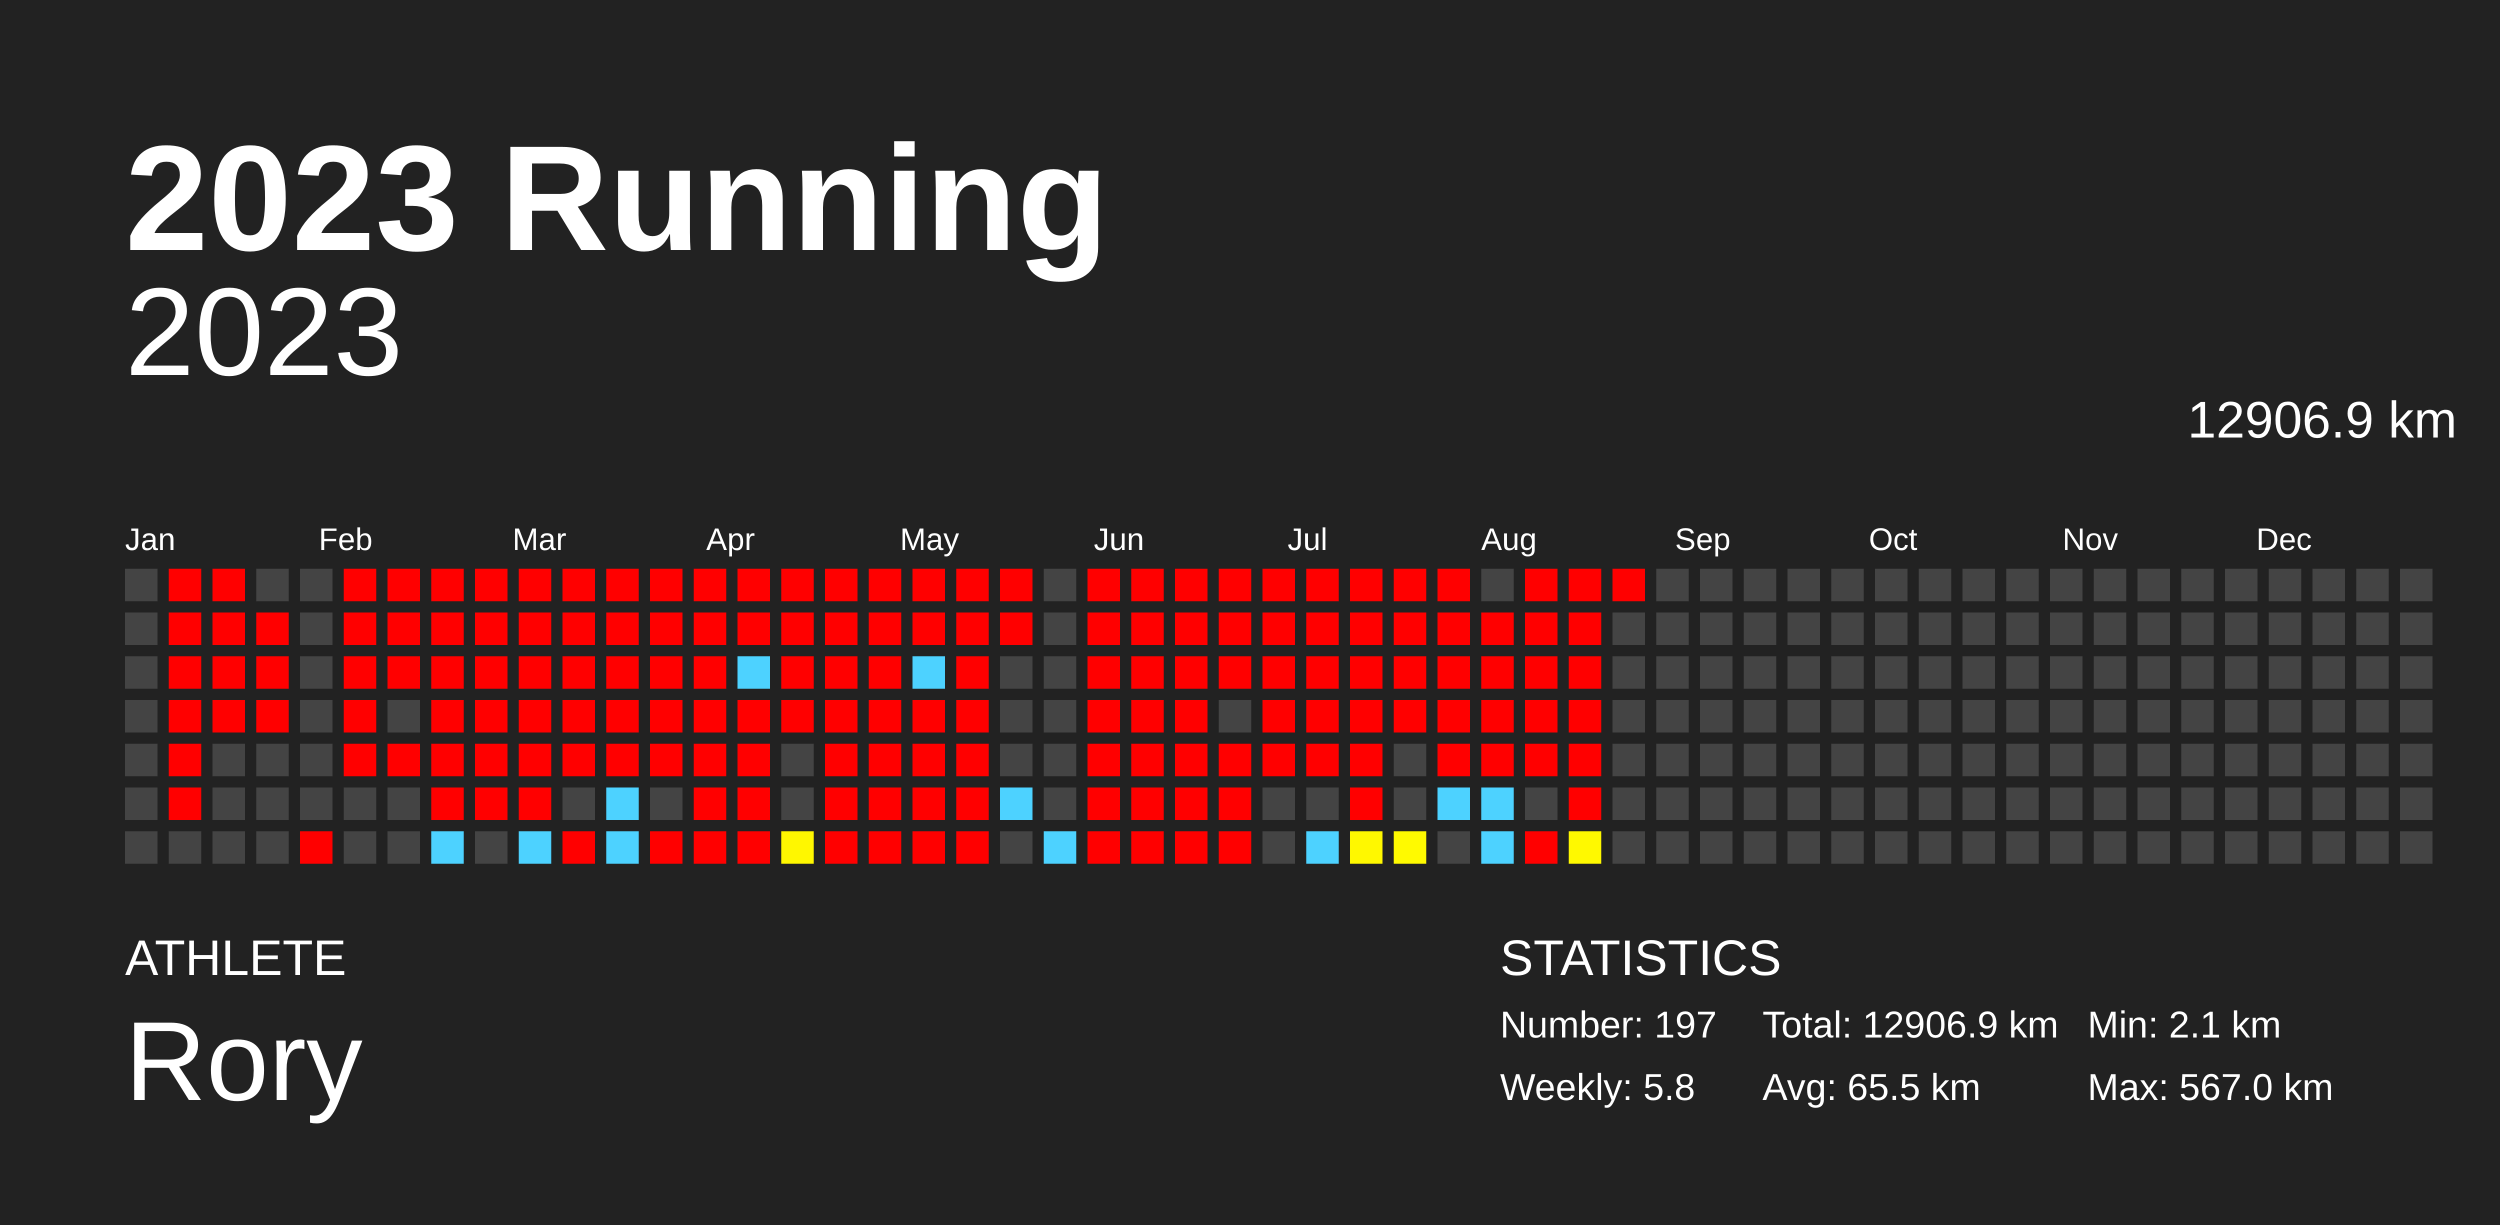
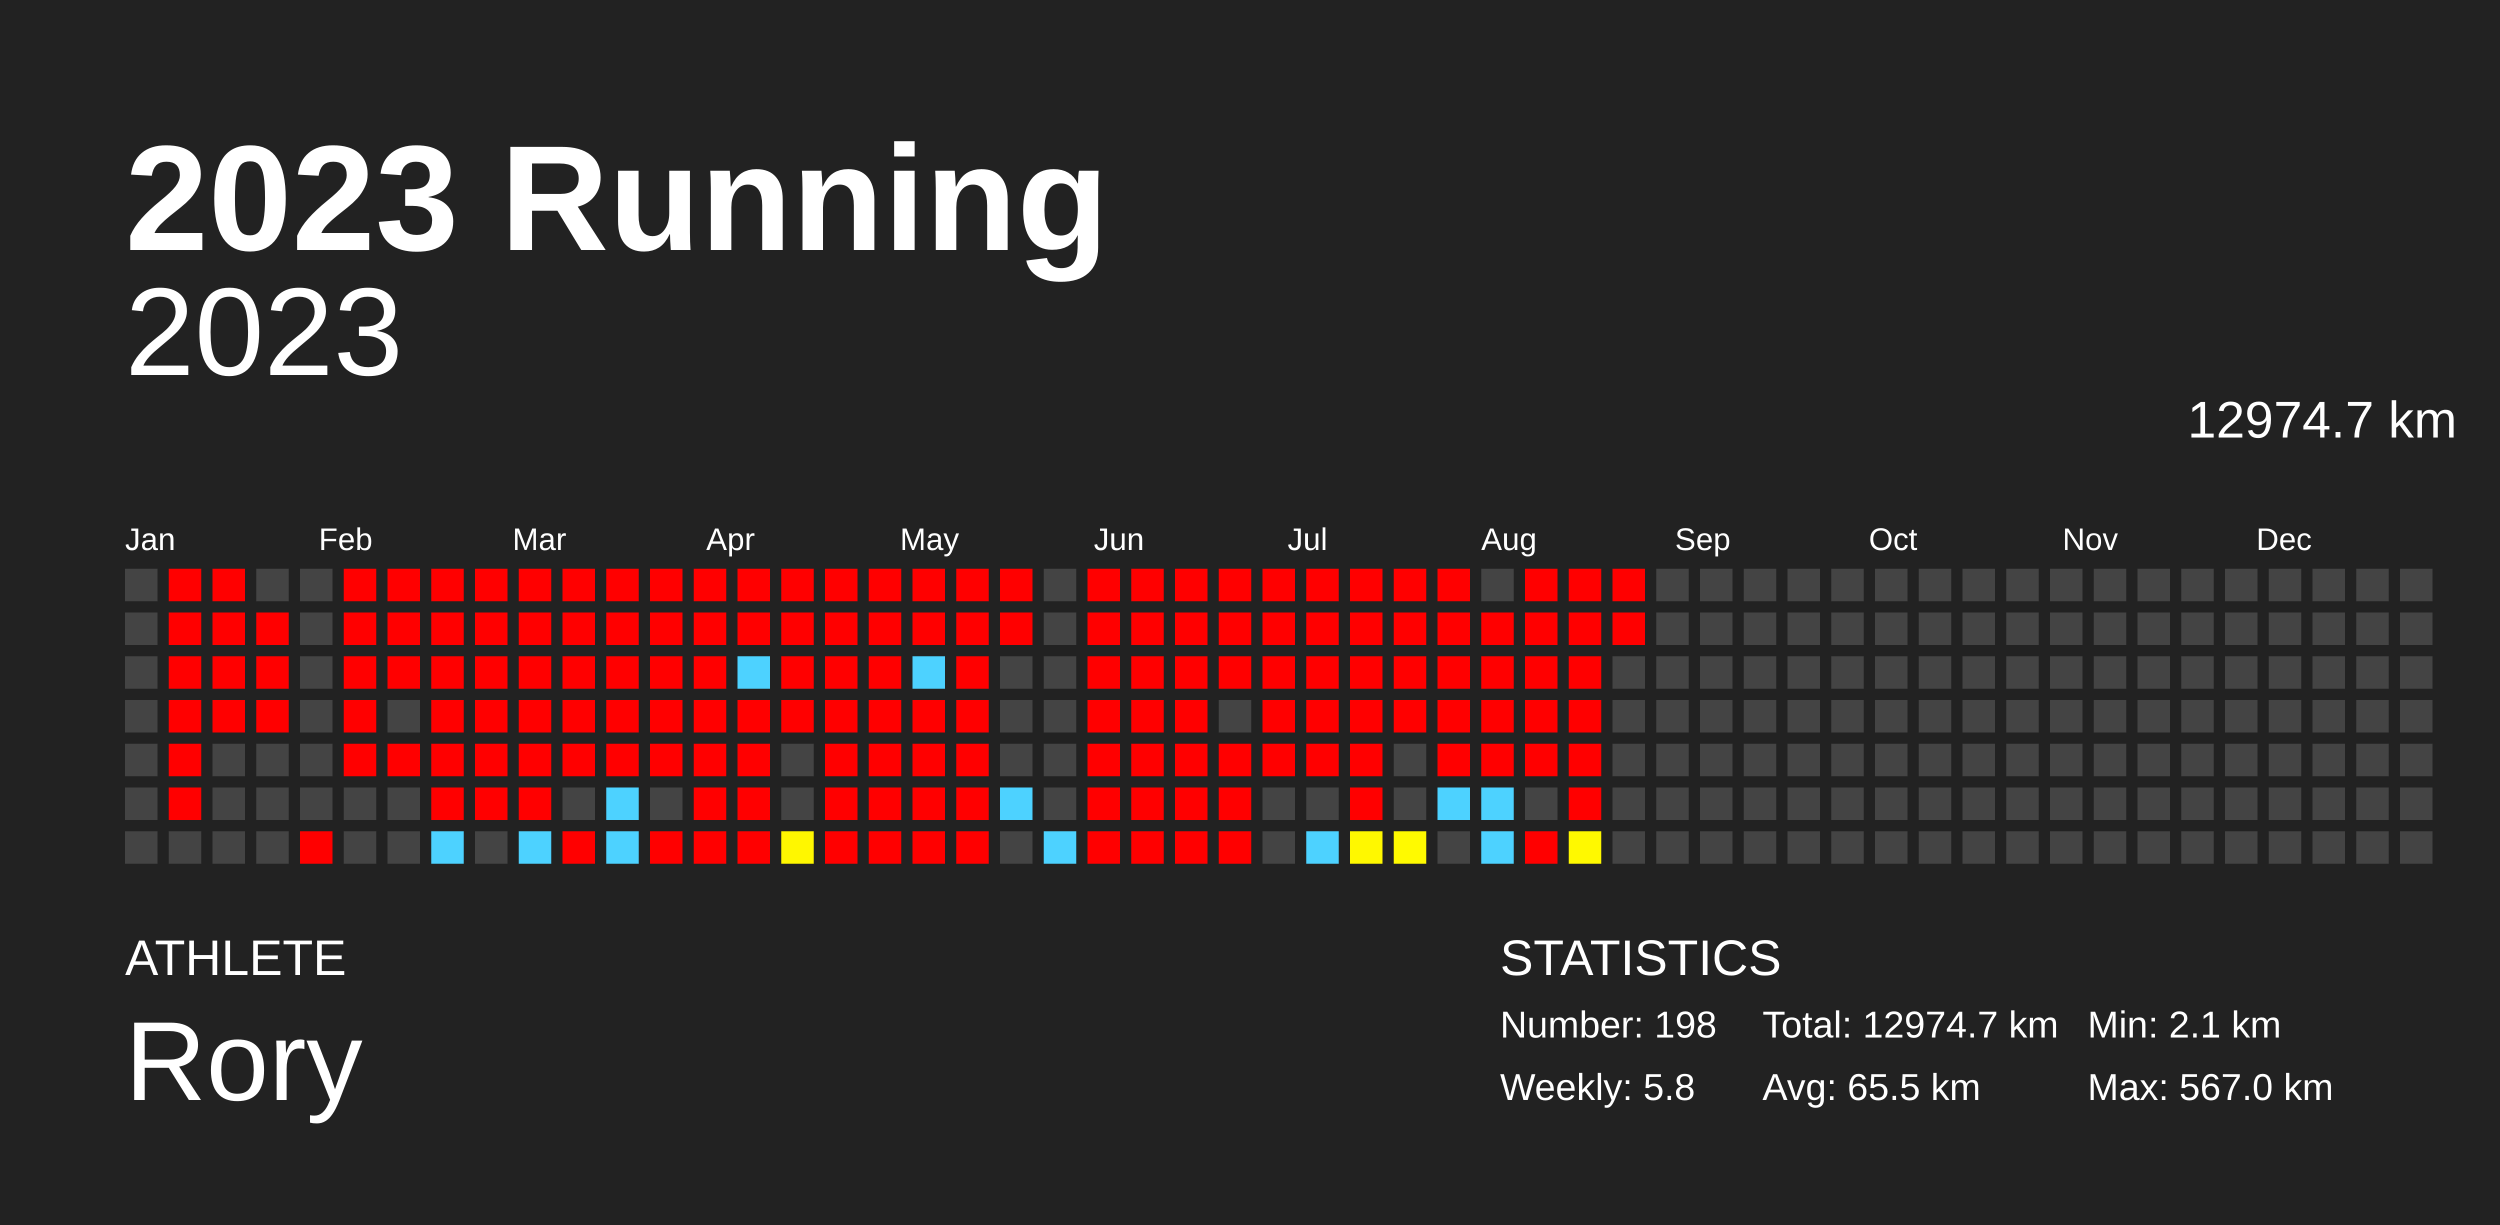
<svg xmlns="http://www.w3.org/2000/svg" baseProfile="full" height="98mm" version="1.1" viewBox="0,0,200,98" width="200mm">
  <defs />
  <rect fill="#222222" height="98" width="200" x="0" y="0" />
  <text fill="#FFFFFF" style="font-size:12px; font-family:Arial; font-weight:bold;" x="10" y="20">2023 Running</text>
  <text fill="#FFFFFF" style="font-size:4px; font-family:Arial" x="10" y="78">ATHLETE</text>
  <text fill="#FFFFFF" style="font-size:9px; font-family:Arial" x="10" y="88">Rory</text>
  <text fill="#FFFFFF" style="font-size:4px; font-family:Arial" x="120" y="78">STATISTICS</text>
-   <text fill="#FFFFFF" style="font-size:3px; font-family:Arial" x="120" y="83">Number: 197</text>
+   <text fill="#FFFFFF" style="font-size:3px; font-family:Arial" x="120" y="83">Number: 198</text>
  <text fill="#FFFFFF" style="font-size:3px; font-family:Arial" x="120" y="88">Weekly: 5.8</text>
-   <text fill="#FFFFFF" style="font-size:3px; font-family:Arial" x="141" y="83">Total: 12906.9 km</text>
+   <text fill="#FFFFFF" style="font-size:3px; font-family:Arial" x="141" y="83">Total: 12974.7 km</text>
  <text fill="#FFFFFF" style="font-size:3px; font-family:Arial" x="141" y="88">Avg: 65.5 km</text>
  <text fill="#FFFFFF" style="font-size:3px; font-family:Arial" x="167" y="83">Min: 2.1 km</text>
  <text fill="#FFFFFF" style="font-size:3px; font-family:Arial" x="167" y="88">Max: 567.0 km</text>
  <text alignment-baseline="hanging" fill="#FFFFFF" style="font-size:10.0px; font-family:Arial;" x="10" y="30">2023</text>
-   <text alignment-baseline="hanging" fill="#FFFFFF" style="font-size:4.125px; font-family:Arial;" x="175" y="35">12906.9 km</text>
+   <text alignment-baseline="hanging" fill="#FFFFFF" style="font-size:4.125px; font-family:Arial;" x="175" y="35">12974.7 km</text>
  <text fill="#FFFFFF" style="font-size:2.5px; font-family:Arial" x="10.0" y="44">Jan</text>
  <text fill="#FFFFFF" style="font-size:2.5px; font-family:Arial" x="25.5" y="44">Feb</text>
  <text fill="#FFFFFF" style="font-size:2.5px; font-family:Arial" x="41.0" y="44">Mar</text>
  <text fill="#FFFFFF" style="font-size:2.5px; font-family:Arial" x="56.5" y="44">Apr</text>
  <text fill="#FFFFFF" style="font-size:2.5px; font-family:Arial" x="72.0" y="44">May</text>
  <text fill="#FFFFFF" style="font-size:2.5px; font-family:Arial" x="87.5" y="44">Jun</text>
  <text fill="#FFFFFF" style="font-size:2.5px; font-family:Arial" x="103.0" y="44">Jul</text>
  <text fill="#FFFFFF" style="font-size:2.5px; font-family:Arial" x="118.5" y="44">Aug</text>
  <text fill="#FFFFFF" style="font-size:2.5px; font-family:Arial" x="134.0" y="44">Sep</text>
  <text fill="#FFFFFF" style="font-size:2.5px; font-family:Arial" x="149.5" y="44">Oct</text>
  <text fill="#FFFFFF" style="font-size:2.5px; font-family:Arial" x="165.0" y="44">Nov</text>
  <text fill="#FFFFFF" style="font-size:2.5px; font-family:Arial" x="180.5" y="44">Dec</text>
  <rect fill="#444444" height="2.6" width="2.6" x="10.0" y="45.5" />
  <rect fill="#444444" height="2.6" width="2.6" x="10.0" y="49.0" />
  <rect fill="#444444" height="2.6" width="2.6" x="10.0" y="52.5" />
  <rect fill="#444444" height="2.6" width="2.6" x="10.0" y="56.0" />
  <rect fill="#444444" height="2.6" width="2.6" x="10.0" y="59.5" />
  <rect fill="#444444" height="2.6" width="2.6" x="10.0" y="63.0" />
  <rect fill="#444444" height="2.6" width="2.6" x="10.0" y="66.5" />
  <rect fill="red" height="2.6" width="2.6" x="13.5" y="45.5" />
  <rect fill="red" height="2.6" width="2.6" x="13.5" y="49.0" />
  <rect fill="red" height="2.6" width="2.6" x="13.5" y="52.5" />
  <rect fill="red" height="2.6" width="2.6" x="13.5" y="56.0" />
  <rect fill="red" height="2.6" width="2.6" x="13.5" y="59.5" />
  <rect fill="red" height="2.6" width="2.6" x="13.5" y="63.0" />
  <rect fill="#444444" height="2.6" width="2.6" x="13.5" y="66.5" />
  <rect fill="red" height="2.6" width="2.6" x="17.0" y="45.5" />
  <rect fill="red" height="2.6" width="2.6" x="17.0" y="49.0" />
  <rect fill="red" height="2.6" width="2.6" x="17.0" y="52.5" />
  <rect fill="red" height="2.6" width="2.6" x="17.0" y="56.0" />
  <rect fill="#444444" height="2.6" width="2.6" x="17.0" y="59.5" />
  <rect fill="#444444" height="2.6" width="2.6" x="17.0" y="63.0" />
  <rect fill="#444444" height="2.6" width="2.6" x="17.0" y="66.5" />
  <rect fill="#444444" height="2.6" width="2.6" x="20.5" y="45.5" />
  <rect fill="red" height="2.6" width="2.6" x="20.5" y="49.0" />
  <rect fill="red" height="2.6" width="2.6" x="20.5" y="52.5" />
  <rect fill="red" height="2.6" width="2.6" x="20.5" y="56.0" />
  <rect fill="#444444" height="2.6" width="2.6" x="20.5" y="59.5" />
  <rect fill="#444444" height="2.6" width="2.6" x="20.5" y="63.0" />
  <rect fill="#444444" height="2.6" width="2.6" x="20.5" y="66.5" />
  <rect fill="#444444" height="2.6" width="2.6" x="24.0" y="45.5" />
  <rect fill="#444444" height="2.6" width="2.6" x="24.0" y="49.0" />
  <rect fill="#444444" height="2.6" width="2.6" x="24.0" y="52.5" />
  <rect fill="#444444" height="2.6" width="2.6" x="24.0" y="56.0" />
  <rect fill="#444444" height="2.6" width="2.6" x="24.0" y="59.5" />
  <rect fill="#444444" height="2.6" width="2.6" x="24.0" y="63.0" />
  <rect fill="red" height="2.6" width="2.6" x="24.0" y="66.5" />
  <rect fill="red" height="2.6" width="2.6" x="27.5" y="45.5" />
  <rect fill="red" height="2.6" width="2.6" x="27.5" y="49.0" />
  <rect fill="red" height="2.6" width="2.6" x="27.5" y="52.5" />
  <rect fill="red" height="2.6" width="2.6" x="27.5" y="56.0" />
  <rect fill="red" height="2.6" width="2.6" x="27.5" y="59.5" />
  <rect fill="#444444" height="2.6" width="2.6" x="27.5" y="63.0" />
  <rect fill="#444444" height="2.6" width="2.6" x="27.5" y="66.5" />
  <rect fill="red" height="2.6" width="2.6" x="31.0" y="45.5" />
  <rect fill="red" height="2.6" width="2.6" x="31.0" y="49.0" />
  <rect fill="red" height="2.6" width="2.6" x="31.0" y="52.5" />
  <rect fill="#444444" height="2.6" width="2.6" x="31.0" y="56.0" />
  <rect fill="red" height="2.6" width="2.6" x="31.0" y="59.5" />
  <rect fill="#444444" height="2.6" width="2.6" x="31.0" y="63.0" />
  <rect fill="#444444" height="2.6" width="2.6" x="31.0" y="66.5" />
  <rect fill="red" height="2.6" width="2.6" x="34.5" y="45.5" />
  <rect fill="red" height="2.6" width="2.6" x="34.5" y="49.0" />
  <rect fill="red" height="2.6" width="2.6" x="34.5" y="52.5" />
  <rect fill="red" height="2.6" width="2.6" x="34.5" y="56.0" />
  <rect fill="red" height="2.6" width="2.6" x="34.5" y="59.5" />
  <rect fill="red" height="2.6" width="2.6" x="34.5" y="63.0" />
  <rect fill="#4dd2ff" height="2.6" width="2.6" x="34.5" y="66.5" />
  <rect fill="red" height="2.6" width="2.6" x="38.0" y="45.5" />
  <rect fill="red" height="2.6" width="2.6" x="38.0" y="49.0" />
  <rect fill="red" height="2.6" width="2.6" x="38.0" y="52.5" />
  <rect fill="red" height="2.6" width="2.6" x="38.0" y="56.0" />
  <rect fill="red" height="2.6" width="2.6" x="38.0" y="59.5" />
  <rect fill="red" height="2.6" width="2.6" x="38.0" y="63.0" />
  <rect fill="#444444" height="2.6" width="2.6" x="38.0" y="66.5" />
  <rect fill="red" height="2.6" width="2.6" x="41.5" y="45.5" />
  <rect fill="red" height="2.6" width="2.6" x="41.5" y="49.0" />
  <rect fill="red" height="2.6" width="2.6" x="41.5" y="52.5" />
  <rect fill="red" height="2.6" width="2.6" x="41.5" y="56.0" />
  <rect fill="red" height="2.6" width="2.6" x="41.5" y="59.5" />
  <rect fill="red" height="2.6" width="2.6" x="41.5" y="63.0" />
  <rect fill="#4dd2ff" height="2.6" width="2.6" x="41.5" y="66.5" />
  <rect fill="red" height="2.6" width="2.6" x="45.0" y="45.5" />
  <rect fill="red" height="2.6" width="2.6" x="45.0" y="49.0" />
  <rect fill="red" height="2.6" width="2.6" x="45.0" y="52.5" />
  <rect fill="red" height="2.6" width="2.6" x="45.0" y="56.0" />
  <rect fill="red" height="2.6" width="2.6" x="45.0" y="59.5" />
  <rect fill="#444444" height="2.6" width="2.6" x="45.0" y="63.0" />
  <rect fill="red" height="2.6" width="2.6" x="45.0" y="66.5" />
  <rect fill="red" height="2.6" width="2.6" x="48.5" y="45.5" />
  <rect fill="red" height="2.6" width="2.6" x="48.5" y="49.0" />
  <rect fill="red" height="2.6" width="2.6" x="48.5" y="52.5" />
  <rect fill="red" height="2.6" width="2.6" x="48.5" y="56.0" />
  <rect fill="red" height="2.6" width="2.6" x="48.5" y="59.5" />
  <rect fill="#4dd2ff" height="2.6" width="2.6" x="48.5" y="63.0" />
  <rect fill="#4dd2ff" height="2.6" width="2.6" x="48.5" y="66.5" />
  <rect fill="red" height="2.6" width="2.6" x="52.0" y="45.5" />
  <rect fill="red" height="2.6" width="2.6" x="52.0" y="49.0" />
  <rect fill="red" height="2.6" width="2.6" x="52.0" y="52.5" />
  <rect fill="red" height="2.6" width="2.6" x="52.0" y="56.0" />
  <rect fill="red" height="2.6" width="2.6" x="52.0" y="59.5" />
  <rect fill="#444444" height="2.6" width="2.6" x="52.0" y="63.0" />
  <rect fill="red" height="2.6" width="2.6" x="52.0" y="66.5" />
  <rect fill="red" height="2.6" width="2.6" x="55.5" y="45.5" />
  <rect fill="red" height="2.6" width="2.6" x="55.5" y="49.0" />
  <rect fill="red" height="2.6" width="2.6" x="55.5" y="52.5" />
  <rect fill="red" height="2.6" width="2.6" x="55.5" y="56.0" />
  <rect fill="red" height="2.6" width="2.6" x="55.5" y="59.5" />
  <rect fill="red" height="2.6" width="2.6" x="55.5" y="63.0" />
  <rect fill="red" height="2.6" width="2.6" x="55.5" y="66.5" />
  <rect fill="red" height="2.6" width="2.6" x="59.0" y="45.5" />
  <rect fill="red" height="2.6" width="2.6" x="59.0" y="49.0" />
  <rect fill="#4dd2ff" height="2.6" width="2.6" x="59.0" y="52.5" />
  <rect fill="red" height="2.6" width="2.6" x="59.0" y="56.0" />
  <rect fill="red" height="2.6" width="2.6" x="59.0" y="59.5" />
  <rect fill="red" height="2.6" width="2.6" x="59.0" y="63.0" />
  <rect fill="red" height="2.6" width="2.6" x="59.0" y="66.5" />
  <rect fill="red" height="2.6" width="2.6" x="62.5" y="45.5" />
  <rect fill="red" height="2.6" width="2.6" x="62.5" y="49.0" />
  <rect fill="red" height="2.6" width="2.6" x="62.5" y="52.5" />
  <rect fill="red" height="2.6" width="2.6" x="62.5" y="56.0" />
  <rect fill="#444444" height="2.6" width="2.6" x="62.5" y="59.5" />
  <rect fill="#444444" height="2.6" width="2.6" x="62.5" y="63.0" />
  <rect fill="#fff700" height="2.6" width="2.6" x="62.5" y="66.5" />
  <rect fill="red" height="2.6" width="2.6" x="66.0" y="45.5" />
  <rect fill="red" height="2.6" width="2.6" x="66.0" y="49.0" />
  <rect fill="red" height="2.6" width="2.6" x="66.0" y="52.5" />
  <rect fill="red" height="2.6" width="2.6" x="66.0" y="56.0" />
  <rect fill="red" height="2.6" width="2.6" x="66.0" y="59.5" />
  <rect fill="red" height="2.6" width="2.6" x="66.0" y="63.0" />
  <rect fill="red" height="2.6" width="2.6" x="66.0" y="66.5" />
  <rect fill="red" height="2.6" width="2.6" x="69.5" y="45.5" />
  <rect fill="red" height="2.6" width="2.6" x="69.5" y="49.0" />
  <rect fill="red" height="2.6" width="2.6" x="69.5" y="52.5" />
  <rect fill="red" height="2.6" width="2.6" x="69.5" y="56.0" />
  <rect fill="red" height="2.6" width="2.6" x="69.5" y="59.5" />
  <rect fill="red" height="2.6" width="2.6" x="69.5" y="63.0" />
  <rect fill="red" height="2.6" width="2.6" x="69.5" y="66.5" />
  <rect fill="red" height="2.6" width="2.6" x="73.0" y="45.5" />
  <rect fill="red" height="2.6" width="2.6" x="73.0" y="49.0" />
  <rect fill="#4dd2ff" height="2.6" width="2.6" x="73.0" y="52.5" />
  <rect fill="red" height="2.6" width="2.6" x="73.0" y="56.0" />
  <rect fill="red" height="2.6" width="2.6" x="73.0" y="59.5" />
  <rect fill="red" height="2.6" width="2.6" x="73.0" y="63.0" />
  <rect fill="red" height="2.6" width="2.6" x="73.0" y="66.5" />
  <rect fill="red" height="2.6" width="2.6" x="76.5" y="45.5" />
  <rect fill="red" height="2.6" width="2.6" x="76.5" y="49.0" />
  <rect fill="red" height="2.6" width="2.6" x="76.5" y="52.5" />
  <rect fill="red" height="2.6" width="2.6" x="76.5" y="56.0" />
  <rect fill="red" height="2.6" width="2.6" x="76.5" y="59.5" />
  <rect fill="red" height="2.6" width="2.6" x="76.5" y="63.0" />
  <rect fill="red" height="2.6" width="2.6" x="76.5" y="66.5" />
  <rect fill="red" height="2.6" width="2.6" x="80.0" y="45.5" />
  <rect fill="red" height="2.6" width="2.6" x="80.0" y="49.0" />
  <rect fill="#444444" height="2.6" width="2.6" x="80.0" y="52.5" />
  <rect fill="#444444" height="2.6" width="2.6" x="80.0" y="56.0" />
  <rect fill="#444444" height="2.6" width="2.6" x="80.0" y="59.5" />
  <rect fill="#4dd2ff" height="2.6" width="2.6" x="80.0" y="63.0" />
  <rect fill="#444444" height="2.6" width="2.6" x="80.0" y="66.5" />
  <rect fill="#444444" height="2.6" width="2.6" x="83.5" y="45.5" />
  <rect fill="#444444" height="2.6" width="2.6" x="83.5" y="49.0" />
  <rect fill="#444444" height="2.6" width="2.6" x="83.5" y="52.5" />
  <rect fill="#444444" height="2.6" width="2.6" x="83.5" y="56.0" />
  <rect fill="#444444" height="2.6" width="2.6" x="83.5" y="59.5" />
  <rect fill="#444444" height="2.6" width="2.6" x="83.5" y="63.0" />
  <rect fill="#4dd2ff" height="2.6" width="2.6" x="83.5" y="66.5" />
  <rect fill="red" height="2.6" width="2.6" x="87.0" y="45.5" />
  <rect fill="red" height="2.6" width="2.6" x="87.0" y="49.0" />
  <rect fill="red" height="2.6" width="2.6" x="87.0" y="52.5" />
  <rect fill="red" height="2.6" width="2.6" x="87.0" y="56.0" />
  <rect fill="red" height="2.6" width="2.6" x="87.0" y="59.5" />
  <rect fill="red" height="2.6" width="2.6" x="87.0" y="63.0" />
  <rect fill="red" height="2.6" width="2.6" x="87.0" y="66.5" />
  <rect fill="red" height="2.6" width="2.6" x="90.5" y="45.5" />
  <rect fill="red" height="2.6" width="2.6" x="90.5" y="49.0" />
  <rect fill="red" height="2.6" width="2.6" x="90.5" y="52.5" />
  <rect fill="red" height="2.6" width="2.6" x="90.5" y="56.0" />
  <rect fill="red" height="2.6" width="2.6" x="90.5" y="59.5" />
  <rect fill="red" height="2.6" width="2.6" x="90.5" y="63.0" />
  <rect fill="red" height="2.6" width="2.6" x="90.5" y="66.5" />
  <rect fill="red" height="2.6" width="2.6" x="94.0" y="45.5" />
  <rect fill="red" height="2.6" width="2.6" x="94.0" y="49.0" />
  <rect fill="red" height="2.6" width="2.6" x="94.0" y="52.5" />
  <rect fill="red" height="2.6" width="2.6" x="94.0" y="56.0" />
  <rect fill="red" height="2.6" width="2.6" x="94.0" y="59.5" />
  <rect fill="red" height="2.6" width="2.6" x="94.0" y="63.0" />
  <rect fill="red" height="2.6" width="2.6" x="94.0" y="66.5" />
  <rect fill="red" height="2.6" width="2.6" x="97.5" y="45.5" />
  <rect fill="red" height="2.6" width="2.6" x="97.5" y="49.0" />
  <rect fill="red" height="2.6" width="2.6" x="97.5" y="52.5" />
  <rect fill="#444444" height="2.6" width="2.6" x="97.5" y="56.0" />
  <rect fill="red" height="2.6" width="2.6" x="97.5" y="59.5" />
  <rect fill="red" height="2.6" width="2.6" x="97.5" y="63.0" />
  <rect fill="red" height="2.6" width="2.6" x="97.5" y="66.5" />
  <rect fill="red" height="2.6" width="2.6" x="101.0" y="45.5" />
  <rect fill="red" height="2.6" width="2.6" x="101.0" y="49.0" />
  <rect fill="red" height="2.6" width="2.6" x="101.0" y="52.5" />
  <rect fill="red" height="2.6" width="2.6" x="101.0" y="56.0" />
  <rect fill="red" height="2.6" width="2.6" x="101.0" y="59.5" />
  <rect fill="#444444" height="2.6" width="2.6" x="101.0" y="63.0" />
  <rect fill="#444444" height="2.6" width="2.6" x="101.0" y="66.5" />
  <rect fill="red" height="2.6" width="2.6" x="104.5" y="45.5" />
  <rect fill="red" height="2.6" width="2.6" x="104.5" y="49.0" />
  <rect fill="red" height="2.6" width="2.6" x="104.5" y="52.5" />
  <rect fill="red" height="2.6" width="2.6" x="104.5" y="56.0" />
  <rect fill="red" height="2.6" width="2.6" x="104.5" y="59.5" />
  <rect fill="#444444" height="2.6" width="2.6" x="104.5" y="63.0" />
  <rect fill="#4dd2ff" height="2.6" width="2.6" x="104.5" y="66.5" />
  <rect fill="red" height="2.6" width="2.6" x="108.0" y="45.5" />
  <rect fill="red" height="2.6" width="2.6" x="108.0" y="49.0" />
  <rect fill="red" height="2.6" width="2.6" x="108.0" y="52.5" />
  <rect fill="red" height="2.6" width="2.6" x="108.0" y="56.0" />
  <rect fill="red" height="2.6" width="2.6" x="108.0" y="59.5" />
  <rect fill="red" height="2.6" width="2.6" x="108.0" y="63.0" />
  <rect fill="#fff800" height="2.6" width="2.6" x="108.0" y="66.5" />
  <rect fill="red" height="2.6" width="2.6" x="111.5" y="45.5" />
  <rect fill="red" height="2.6" width="2.6" x="111.5" y="49.0" />
  <rect fill="red" height="2.6" width="2.6" x="111.5" y="52.5" />
  <rect fill="red" height="2.6" width="2.6" x="111.5" y="56.0" />
  <rect fill="#444444" height="2.6" width="2.6" x="111.5" y="59.5" />
  <rect fill="#444444" height="2.6" width="2.6" x="111.5" y="63.0" />
  <rect fill="#fffa00" height="2.6" width="2.6" x="111.5" y="66.5" />
  <rect fill="red" height="2.6" width="2.6" x="115.0" y="45.5" />
  <rect fill="red" height="2.6" width="2.6" x="115.0" y="49.0" />
  <rect fill="red" height="2.6" width="2.6" x="115.0" y="52.5" />
  <rect fill="red" height="2.6" width="2.6" x="115.0" y="56.0" />
  <rect fill="red" height="2.6" width="2.6" x="115.0" y="59.5" />
  <rect fill="#4dd2ff" height="2.6" width="2.6" x="115.0" y="63.0" />
  <rect fill="#444444" height="2.6" width="2.6" x="115.0" y="66.5" />
  <rect fill="#444444" height="2.6" width="2.6" x="118.5" y="45.5" />
  <rect fill="red" height="2.6" width="2.6" x="118.5" y="49.0" />
  <rect fill="red" height="2.6" width="2.6" x="118.5" y="52.5" />
  <rect fill="red" height="2.6" width="2.6" x="118.5" y="56.0" />
  <rect fill="red" height="2.6" width="2.6" x="118.5" y="59.5" />
  <rect fill="#4dd2ff" height="2.6" width="2.6" x="118.5" y="63.0" />
  <rect fill="#4dd2ff" height="2.6" width="2.6" x="118.5" y="66.5" />
  <rect fill="red" height="2.6" width="2.6" x="122.0" y="45.5" />
  <rect fill="red" height="2.6" width="2.6" x="122.0" y="49.0" />
  <rect fill="red" height="2.6" width="2.6" x="122.0" y="52.5" />
  <rect fill="red" height="2.6" width="2.6" x="122.0" y="56.0" />
  <rect fill="red" height="2.6" width="2.6" x="122.0" y="59.5" />
  <rect fill="#444444" height="2.6" width="2.6" x="122.0" y="63.0" />
  <rect fill="red" height="2.6" width="2.6" x="122.0" y="66.5" />
  <rect fill="red" height="2.6" width="2.6" x="125.5" y="45.5" />
  <rect fill="red" height="2.6" width="2.6" x="125.5" y="49.0" />
  <rect fill="red" height="2.6" width="2.6" x="125.5" y="52.5" />
  <rect fill="red" height="2.6" width="2.6" x="125.5" y="56.0" />
  <rect fill="red" height="2.6" width="2.6" x="125.5" y="59.5" />
  <rect fill="red" height="2.6" width="2.6" x="125.5" y="63.0" />
  <rect fill="#fff900" height="2.6" width="2.6" x="125.5" y="66.5" />
  <rect fill="red" height="2.6" width="2.6" x="129.0" y="45.5" />
-   <rect fill="#444444" height="2.6" width="2.6" x="129.0" y="49.0" />
+   <rect fill="red" height="2.6" width="2.6" x="129.0" y="49.0" />
  <rect fill="#444444" height="2.6" width="2.6" x="129.0" y="52.5" />
  <rect fill="#444444" height="2.6" width="2.6" x="129.0" y="56.0" />
  <rect fill="#444444" height="2.6" width="2.6" x="129.0" y="59.5" />
  <rect fill="#444444" height="2.6" width="2.6" x="129.0" y="63.0" />
  <rect fill="#444444" height="2.6" width="2.6" x="129.0" y="66.5" />
  <rect fill="#444444" height="2.6" width="2.6" x="132.5" y="45.5" />
  <rect fill="#444444" height="2.6" width="2.6" x="132.5" y="49.0" />
  <rect fill="#444444" height="2.6" width="2.6" x="132.5" y="52.5" />
  <rect fill="#444444" height="2.6" width="2.6" x="132.5" y="56.0" />
  <rect fill="#444444" height="2.6" width="2.6" x="132.5" y="59.5" />
  <rect fill="#444444" height="2.6" width="2.6" x="132.5" y="63.0" />
  <rect fill="#444444" height="2.6" width="2.6" x="132.5" y="66.5" />
  <rect fill="#444444" height="2.6" width="2.6" x="136.0" y="45.5" />
  <rect fill="#444444" height="2.6" width="2.6" x="136.0" y="49.0" />
  <rect fill="#444444" height="2.6" width="2.6" x="136.0" y="52.5" />
  <rect fill="#444444" height="2.6" width="2.6" x="136.0" y="56.0" />
  <rect fill="#444444" height="2.6" width="2.6" x="136.0" y="59.5" />
  <rect fill="#444444" height="2.6" width="2.6" x="136.0" y="63.0" />
  <rect fill="#444444" height="2.6" width="2.6" x="136.0" y="66.5" />
  <rect fill="#444444" height="2.6" width="2.6" x="139.5" y="45.5" />
  <rect fill="#444444" height="2.6" width="2.6" x="139.5" y="49.0" />
  <rect fill="#444444" height="2.6" width="2.6" x="139.5" y="52.5" />
  <rect fill="#444444" height="2.6" width="2.6" x="139.5" y="56.0" />
  <rect fill="#444444" height="2.6" width="2.6" x="139.5" y="59.5" />
  <rect fill="#444444" height="2.6" width="2.6" x="139.5" y="63.0" />
  <rect fill="#444444" height="2.6" width="2.6" x="139.5" y="66.5" />
  <rect fill="#444444" height="2.6" width="2.6" x="143.0" y="45.5" />
  <rect fill="#444444" height="2.6" width="2.6" x="143.0" y="49.0" />
  <rect fill="#444444" height="2.6" width="2.6" x="143.0" y="52.5" />
  <rect fill="#444444" height="2.6" width="2.6" x="143.0" y="56.0" />
  <rect fill="#444444" height="2.6" width="2.6" x="143.0" y="59.5" />
  <rect fill="#444444" height="2.6" width="2.6" x="143.0" y="63.0" />
  <rect fill="#444444" height="2.6" width="2.6" x="143.0" y="66.5" />
  <rect fill="#444444" height="2.6" width="2.6" x="146.5" y="45.5" />
  <rect fill="#444444" height="2.6" width="2.6" x="146.5" y="49.0" />
  <rect fill="#444444" height="2.6" width="2.6" x="146.5" y="52.5" />
  <rect fill="#444444" height="2.6" width="2.6" x="146.5" y="56.0" />
  <rect fill="#444444" height="2.6" width="2.6" x="146.5" y="59.5" />
  <rect fill="#444444" height="2.6" width="2.6" x="146.5" y="63.0" />
  <rect fill="#444444" height="2.6" width="2.6" x="146.5" y="66.5" />
  <rect fill="#444444" height="2.6" width="2.6" x="150.0" y="45.5" />
  <rect fill="#444444" height="2.6" width="2.6" x="150.0" y="49.0" />
  <rect fill="#444444" height="2.6" width="2.6" x="150.0" y="52.5" />
  <rect fill="#444444" height="2.6" width="2.6" x="150.0" y="56.0" />
  <rect fill="#444444" height="2.6" width="2.6" x="150.0" y="59.5" />
  <rect fill="#444444" height="2.6" width="2.6" x="150.0" y="63.0" />
  <rect fill="#444444" height="2.6" width="2.6" x="150.0" y="66.5" />
  <rect fill="#444444" height="2.6" width="2.6" x="153.5" y="45.5" />
  <rect fill="#444444" height="2.6" width="2.6" x="153.5" y="49.0" />
  <rect fill="#444444" height="2.6" width="2.6" x="153.5" y="52.5" />
  <rect fill="#444444" height="2.6" width="2.6" x="153.5" y="56.0" />
  <rect fill="#444444" height="2.6" width="2.6" x="153.5" y="59.5" />
  <rect fill="#444444" height="2.6" width="2.6" x="153.5" y="63.0" />
  <rect fill="#444444" height="2.6" width="2.6" x="153.5" y="66.5" />
  <rect fill="#444444" height="2.6" width="2.6" x="157.0" y="45.5" />
  <rect fill="#444444" height="2.6" width="2.6" x="157.0" y="49.0" />
  <rect fill="#444444" height="2.6" width="2.6" x="157.0" y="52.5" />
  <rect fill="#444444" height="2.6" width="2.6" x="157.0" y="56.0" />
  <rect fill="#444444" height="2.6" width="2.6" x="157.0" y="59.5" />
  <rect fill="#444444" height="2.6" width="2.6" x="157.0" y="63.0" />
  <rect fill="#444444" height="2.6" width="2.6" x="157.0" y="66.5" />
  <rect fill="#444444" height="2.6" width="2.6" x="160.5" y="45.5" />
  <rect fill="#444444" height="2.6" width="2.6" x="160.5" y="49.0" />
  <rect fill="#444444" height="2.6" width="2.6" x="160.5" y="52.5" />
  <rect fill="#444444" height="2.6" width="2.6" x="160.5" y="56.0" />
  <rect fill="#444444" height="2.6" width="2.6" x="160.5" y="59.5" />
  <rect fill="#444444" height="2.6" width="2.6" x="160.5" y="63.0" />
  <rect fill="#444444" height="2.6" width="2.6" x="160.5" y="66.5" />
  <rect fill="#444444" height="2.6" width="2.6" x="164.0" y="45.5" />
  <rect fill="#444444" height="2.6" width="2.6" x="164.0" y="49.0" />
  <rect fill="#444444" height="2.6" width="2.6" x="164.0" y="52.5" />
  <rect fill="#444444" height="2.6" width="2.6" x="164.0" y="56.0" />
  <rect fill="#444444" height="2.6" width="2.6" x="164.0" y="59.5" />
  <rect fill="#444444" height="2.6" width="2.6" x="164.0" y="63.0" />
  <rect fill="#444444" height="2.6" width="2.6" x="164.0" y="66.5" />
  <rect fill="#444444" height="2.6" width="2.6" x="167.5" y="45.5" />
  <rect fill="#444444" height="2.6" width="2.6" x="167.5" y="49.0" />
  <rect fill="#444444" height="2.6" width="2.6" x="167.5" y="52.5" />
  <rect fill="#444444" height="2.6" width="2.6" x="167.5" y="56.0" />
  <rect fill="#444444" height="2.6" width="2.6" x="167.5" y="59.5" />
  <rect fill="#444444" height="2.6" width="2.6" x="167.5" y="63.0" />
  <rect fill="#444444" height="2.6" width="2.6" x="167.5" y="66.5" />
  <rect fill="#444444" height="2.6" width="2.6" x="171.0" y="45.5" />
  <rect fill="#444444" height="2.6" width="2.6" x="171.0" y="49.0" />
  <rect fill="#444444" height="2.6" width="2.6" x="171.0" y="52.5" />
  <rect fill="#444444" height="2.6" width="2.6" x="171.0" y="56.0" />
  <rect fill="#444444" height="2.6" width="2.6" x="171.0" y="59.5" />
  <rect fill="#444444" height="2.6" width="2.6" x="171.0" y="63.0" />
  <rect fill="#444444" height="2.6" width="2.6" x="171.0" y="66.5" />
  <rect fill="#444444" height="2.6" width="2.6" x="174.5" y="45.5" />
  <rect fill="#444444" height="2.6" width="2.6" x="174.5" y="49.0" />
  <rect fill="#444444" height="2.6" width="2.6" x="174.5" y="52.5" />
  <rect fill="#444444" height="2.6" width="2.6" x="174.5" y="56.0" />
  <rect fill="#444444" height="2.6" width="2.6" x="174.5" y="59.5" />
  <rect fill="#444444" height="2.6" width="2.6" x="174.5" y="63.0" />
  <rect fill="#444444" height="2.6" width="2.6" x="174.5" y="66.5" />
  <rect fill="#444444" height="2.6" width="2.6" x="178.0" y="45.5" />
  <rect fill="#444444" height="2.6" width="2.6" x="178.0" y="49.0" />
  <rect fill="#444444" height="2.6" width="2.6" x="178.0" y="52.5" />
  <rect fill="#444444" height="2.6" width="2.6" x="178.0" y="56.0" />
  <rect fill="#444444" height="2.6" width="2.6" x="178.0" y="59.5" />
  <rect fill="#444444" height="2.6" width="2.6" x="178.0" y="63.0" />
  <rect fill="#444444" height="2.6" width="2.6" x="178.0" y="66.5" />
  <rect fill="#444444" height="2.6" width="2.6" x="181.5" y="45.5" />
  <rect fill="#444444" height="2.6" width="2.6" x="181.5" y="49.0" />
  <rect fill="#444444" height="2.6" width="2.6" x="181.5" y="52.5" />
  <rect fill="#444444" height="2.6" width="2.6" x="181.5" y="56.0" />
  <rect fill="#444444" height="2.6" width="2.6" x="181.5" y="59.5" />
  <rect fill="#444444" height="2.6" width="2.6" x="181.5" y="63.0" />
  <rect fill="#444444" height="2.6" width="2.6" x="181.5" y="66.5" />
  <rect fill="#444444" height="2.6" width="2.6" x="185.0" y="45.5" />
  <rect fill="#444444" height="2.6" width="2.6" x="185.0" y="49.0" />
  <rect fill="#444444" height="2.6" width="2.6" x="185.0" y="52.5" />
  <rect fill="#444444" height="2.6" width="2.6" x="185.0" y="56.0" />
  <rect fill="#444444" height="2.6" width="2.6" x="185.0" y="59.5" />
  <rect fill="#444444" height="2.6" width="2.6" x="185.0" y="63.0" />
  <rect fill="#444444" height="2.6" width="2.6" x="185.0" y="66.5" />
  <rect fill="#444444" height="2.6" width="2.6" x="188.5" y="45.5" />
  <rect fill="#444444" height="2.6" width="2.6" x="188.5" y="49.0" />
  <rect fill="#444444" height="2.6" width="2.6" x="188.5" y="52.5" />
  <rect fill="#444444" height="2.6" width="2.6" x="188.5" y="56.0" />
  <rect fill="#444444" height="2.6" width="2.6" x="188.5" y="59.5" />
  <rect fill="#444444" height="2.6" width="2.6" x="188.5" y="63.0" />
  <rect fill="#444444" height="2.6" width="2.6" x="188.5" y="66.5" />
  <rect fill="#444444" height="2.6" width="2.6" x="192.0" y="45.5" />
  <rect fill="#444444" height="2.6" width="2.6" x="192.0" y="49.0" />
  <rect fill="#444444" height="2.6" width="2.6" x="192.0" y="52.5" />
  <rect fill="#444444" height="2.6" width="2.6" x="192.0" y="56.0" />
  <rect fill="#444444" height="2.6" width="2.6" x="192.0" y="59.5" />
  <rect fill="#444444" height="2.6" width="2.6" x="192.0" y="63.0" />
  <rect fill="#444444" height="2.6" width="2.6" x="192.0" y="66.5" />
</svg>
